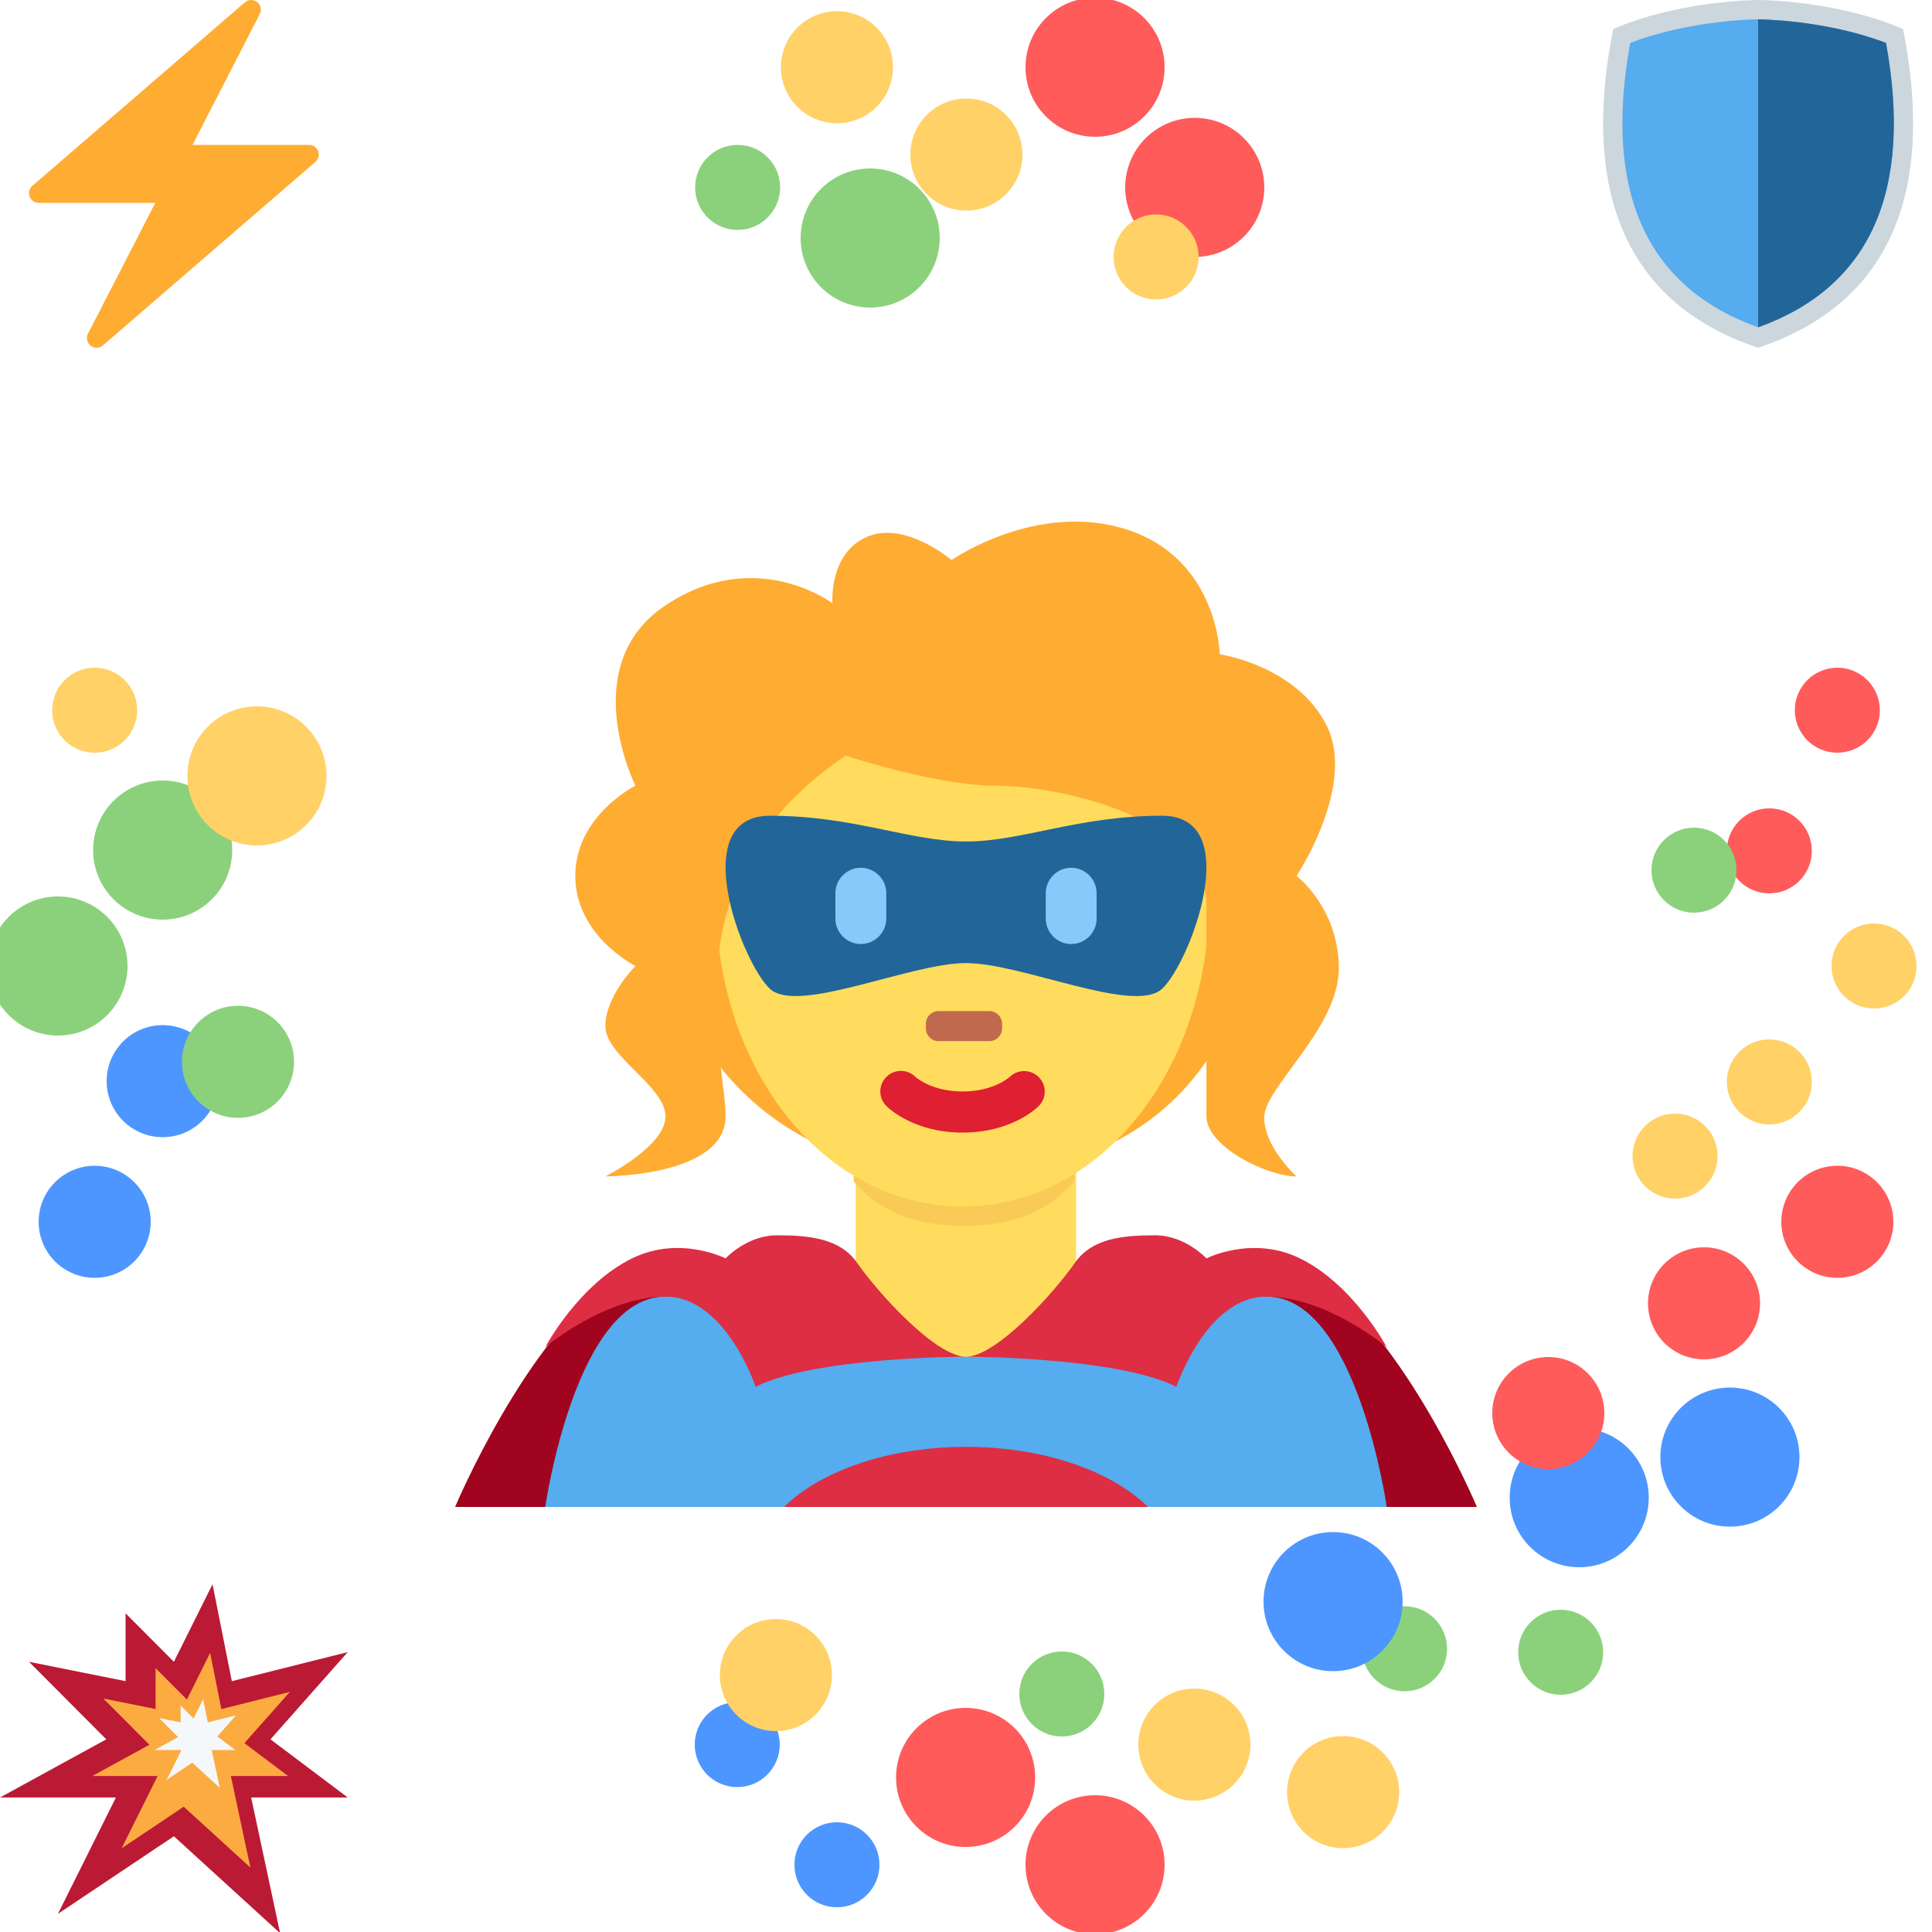
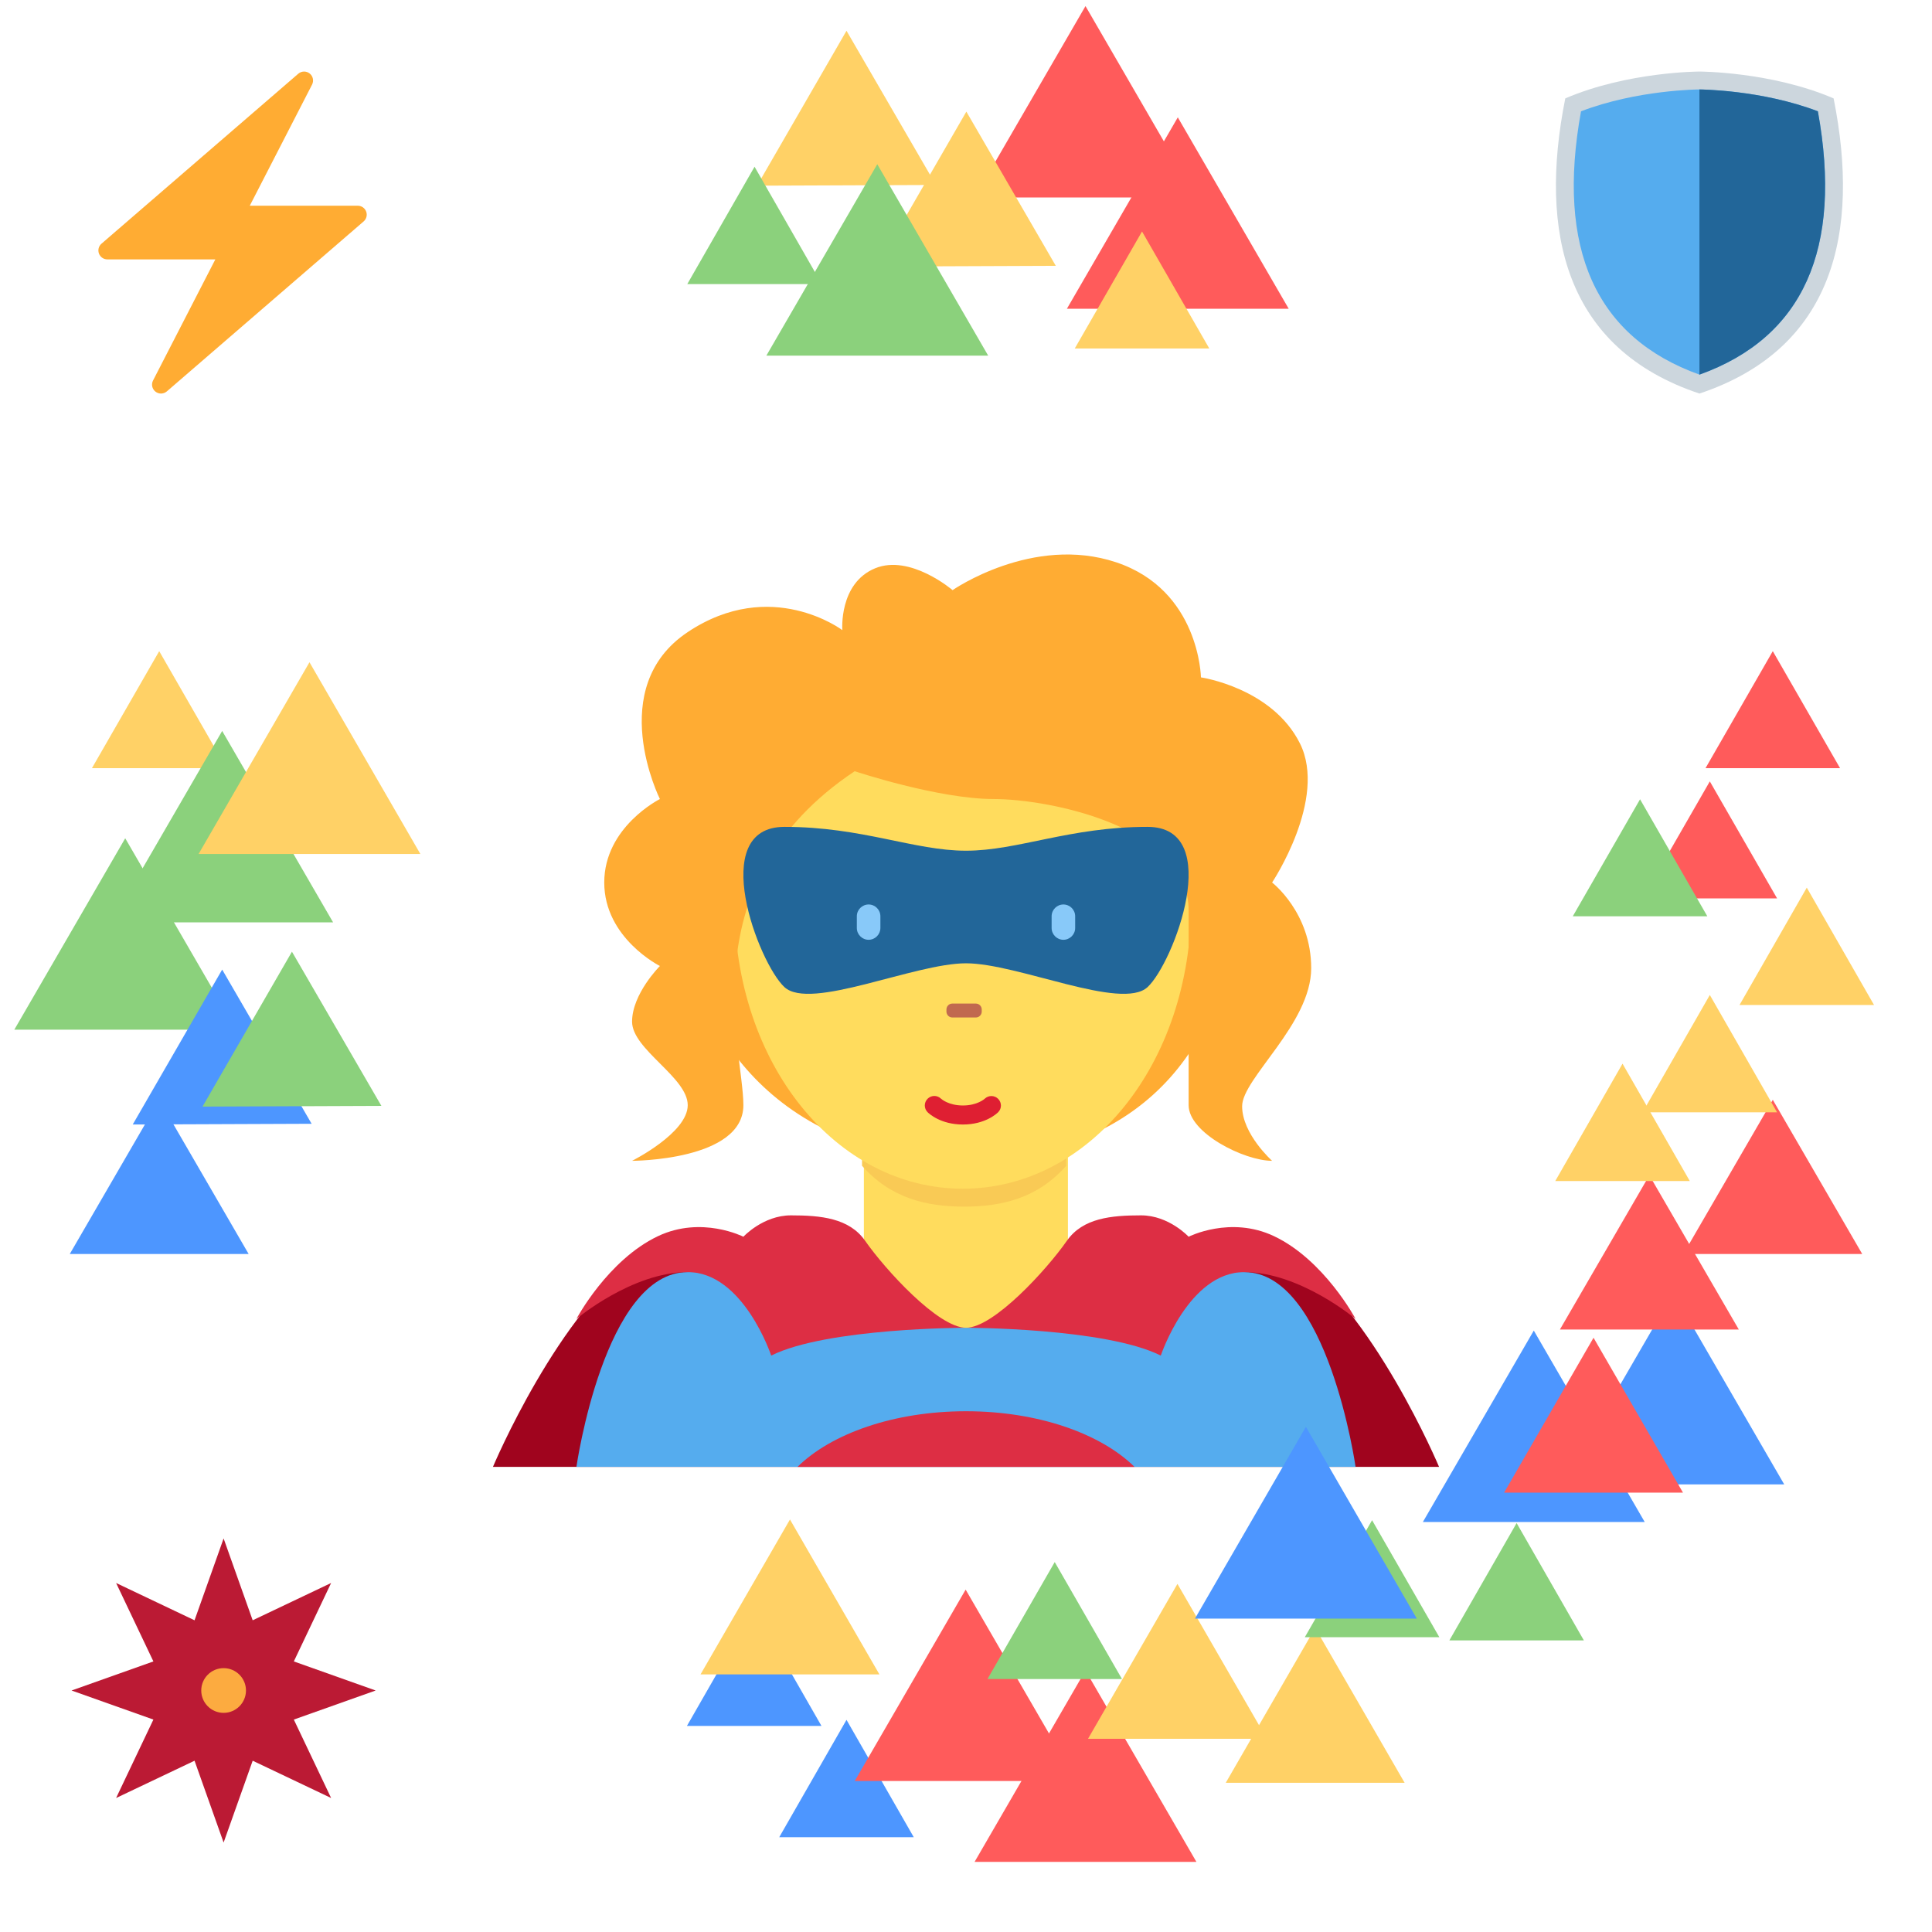
- <svg xmlns="http://www.w3.org/2000/svg" viewBox="0 0 50 50">
+ <svg xmlns="http://www.w3.org/2000/svg" viewBox="-2 -2 54 54">
  <g transform="translate(11,11) scale(0.7777778)">
    <path fill="#FFAC33" d="M8.115 16.988c0 2.848 2.876 7.967 9.795 7.967s9.665-4.837 9.665-9.055c0-1.127-4.043-3.61-9.575-3.61s-9.885 2.625-9.885 4.698z" />
    <path fill="#A0041E" d="M29.627 28.35C26.627 26.351 18 31 18 31s-8.627-4.649-11.627-2.65C3.373 30.35 1 36 1 36h34s-2.373-5.65-5.373-7.65z" />
    <path fill="#55ACEE" d="M28 29H8c-3 0-4 7-4 7h28s-1-7-4-7z" />
    <path fill="#DD2E44" d="M24.056 36c-1.211-1.194-3.466-2-6.056-2s-4.845.806-6.056 2h12.112z" />
    <path fill="#FFDC5D" d="M14.33 30.02c1.466 1.065 3.666.98 3.666.98s2.201.085 3.667-.98v-5.664H14.33v5.664z" />
    <path fill="#DD2E44" d="M14.375 27.875c-.572-.82-1.601-.914-2.667-.914-1 0-1.708.768-1.708.768s-1.5-.764-3.068-.021C5.124 28.565 4 30.683 4 30.683S6 29 8 29s3 3 3 3c2-1 7-1 7-1-1 0-2.906-2.094-3.625-3.125zm14.693-.167c-1.568-.743-3.068.021-3.068.021s-.708-.768-1.708-.768c-1.066 0-2.095.094-2.667.914C20.906 28.906 19 31 18 31c0 0 5 0 7 1 0 0 1-3 3-3s4 1.683 4 1.683-1.124-2.118-2.932-2.975z" />
    <path fill="#F9CA55" d="M14.264 25.179c1.022 1.155 2.29 1.468 3.668 1.468 1.379 0 2.647-.312 3.67-1.468v-2.936h-7.338v2.936z" />
    <path fill="#FFDC5D" d="M9.675 15.718c0 5.833 3.676 10.285 8.211 10.285 4.533 0 8.209-4.452 8.209-10.285 0-5.834-3.676-10.563-8.209-10.563-4.534-.001-8.211 4.729-8.211 10.563" />
    <path fill="#FFAC33" d="M13.556 5.93S11 4 8 6s-1 6-1 6-2 1-2 3 2 3 2 3-1 1-1 2 2 2.001 2 3.001-2 2-2 2 4 0 4-2S8 15 14 11c0 0 3 1 5 1s7 1 7 4v7.001c0 1 2 2 3 2 0 0-1.077-.962-1.077-1.962s2.482-2.962 2.482-4.962S29 15 29 15s2-3 1-5-3.557-2.372-3.557-2.372-.048-3.136-3.048-4.136-5.877 1.001-5.877 1.001-1.524-1.306-2.786-.784c-1.307.541-1.176 2.221-1.176 2.221z" />
    <path fill="#269" d="M24.523 13c-2.796 0-4.66.857-6.523.857S14.272 13 11.477 13c-2.796 0-.932 4.903 0 5.76s4.66-.857 6.523-.857 5.591 1.714 6.523.857 2.796-5.76 0-5.76z" />
-     <path fill="#88C9F9" d="M14.5 17.269c-.465 0-.846-.381-.846-.847v-.845c0-.465.381-.846.846-.846.466 0 .847.381.847.846v.845c-.001.466-.382.847-.847.847m7 0c-.465 0-.846-.381-.846-.847v-.845c0-.465.381-.846.846-.846.465 0 .846.381.846.846v.845c0 .466-.381.847-.846.847" />
-     <path fill="#DF1F32" d="M17.887 23.543c-1.606 0-2.447-.794-2.537-.885-.268-.267-.268-.7 0-.967.266-.265.692-.267.961-.007.035.032.551.491 1.576.491 1.038 0 1.555-.473 1.576-.492.273-.256.703-.248.963.02.26.269.26.691-.004.955-.09.091-.93.885-2.535.885" />
-     <path fill="#C1694F" d="M18.777 20.5h-1.69c-.233 0-.423-.19-.423-.423v-.153c0-.233.189-.424.423-.424h1.69c.233 0 .424.19.424.424v.153c0 .233-.19.423-.424.423" />
+     <g transform="translate(14.5,16.847) scale(0.5) translate(-14.5,-16.847)">
+       <path fill="#88C9F9" d="M14.5 17.269c-.465 0-.846-.381-.846-.847v-.845c0-.465.381-.846.846-.846.466 0 .847.381.847.846v.845c-.001.466-.382.847-.847.847" />
+     </g>
+     <g transform="translate(21.5,16.847) scale(0.5) translate(-21.5,-16.847)">
+       <path fill="#88C9F9" d="M21.5 17.269c-.465 0-.846-.381-.846-.847v-.845c0-.465.381-.846.846-.846.465 0 .846.381.846.846v.845c0 .466-.381.847-.846.847" />
+     </g>
+     <g transform="translate(0,0.4) translate(17.89,23.05) scale(0.5) translate(-17.89,-23.05)">
+       <path fill="#DF1F32" d="M17.887 23.543c-1.606 0-2.447-.794-2.537-.885-.268-.267-.268-.7 0-.967.266-.265.692-.267.961-.007.035.032.551.491 1.576.491 1.038 0 1.555-.473 1.576-.492.273-.256.703-.248.963.02.26.269.26.691-.004.955-.09.091-.93.885-2.535.885" />
+     </g>
+     <g transform="translate(0,-0.4) translate(17.93,20) scale(0.5) translate(-17.93,-20)">
+       <path fill="#C1694F" d="M18.777 20.5h-1.69c-.233 0-.423-.19-.423-.423v-.153c0-.233.189-.424.423-.424h1.69c.233 0 .424.19.424.424v.153c0 .233-.19.423-.424.423" />
+     </g>
  </g>
  <g transform="translate(0,0) scale(0.25)">
    <path fill="#FFAC33" d="M32.938 15.651C32.792 15.26 32.418 15 32 15H19.925L26.89 1.458c.219-.426.106-.947-.271-1.243C26.437.071 26.218 0 26 0c-.233 0-.466.082-.653.243L18 6.588 3.347 19.243c-.316.273-.43.714-.284 1.105S3.582 21 4 21h12.075L9.11 34.542c-.219.426-.106.947.271 1.243.182.144.401.215.619.215.233 0 .466-.082.653-.243L18 29.412l14.653-12.655c.317-.273.43-.714.285-1.106z" />
  </g>
  <g transform="translate(41,0) scale(0.25)">
    <path fill="#CCD6DD" d="M33 3c-7-3-15-3-15-3S10 0 3 3C0 18 3 31 18 36c15-5 18-18 15-33z" />
    <path fill="#55ACEE" d="M18 33.884C6.412 29.729 1.961 19.831 4.76 4.444 11.063 2.029 17.928 2 18 2c.071 0 6.958.04 13.24 2.444 2.799 15.387-1.652 25.285-13.24 29.44z" />
    <path fill="#269" d="M31.24 4.444C24.958 2.04 18.071 2 18 2v31.884c11.588-4.155 16.039-14.053 13.24-29.44z" />
  </g>
  <g transform="translate(0,41) scale(0.25)">
-     <path fill="#BB1A34" d="M22 0l-4 8.028-5-5.018v7.024L3 8.028l8 8.028-11 6.02h12L6 34.118l12-8.028 11 10.035-3-14.049h10l-8-6.021 8-9.031-12 3.01L22 0z" />
-     <path fill="#FCAB40" d="M22.914 12.924l1.86-.467L30 11.146l-3.381 3.816-1.319 1.49 1.59 1.195 2.925 2.202h-5.918l.473 2.218 1.551 7.26-5.845-5.332-1.056-.964-1.188.795-5.24 3.506 2.406-4.828 1.322-2.655H9.564l3.759-2.059 2.145-1.172-1.727-1.735-3.044-3.053 3.221.646 2.186.439V8.686l1.45 1.455 1.794 1.799 1.133-2.276 1.273-2.556" />
-     <path fill="#F5F8FA" d="M21.512 14.301l.767-.193 2.158-.541-1.396 1.576-.545.615.656.493 1.208.909h-2.443l.195.916.641 2.997-2.413-2.201-.437-.398-.49.328-2.163 1.448.993-1.994.546-1.096H16l1.553-.85.885-.484-.713-.716-1.257-1.261 1.329.267.903.181v-1.745l.599.6.74.743.468-.939.525-1.056" />
+     <polygon points="17.00,0.00 20.25,9.15 29.02,4.98 24.85,13.75 34.00,17.00 24.85,20.25 29.02,29.02 20.25,24.85 17.00,34.00 13.75,24.85 4.98,29.02 9.15,20.25 0.00,17.00 9.15,13.75 4.98,4.98 13.75,9.15" fill="#BB1A34" />
+     <circle cx="17" cy="17" r="2.5" fill="#FCAB40" />
  </g>
-   <circle cx="48.50" cy="25.00" r="1.10" fill="#FFD166" />
-   <circle cx="47.55" cy="31.62" r="1.45" fill="#FF5B5B" />
-   <circle cx="44.77" cy="37.71" r="1.80" fill="#4D96FF" />
-   <circle cx="40.39" cy="42.76" r="1.10" fill="#8BD17C" />
-   <circle cx="34.76" cy="46.38" r="1.45" fill="#FFD166" />
-   <circle cx="28.34" cy="48.26" r="1.80" fill="#FF5B5B" />
-   <circle cx="21.66" cy="48.26" r="1.10" fill="#4D96FF" />
-   <circle cx="2.45" cy="31.62" r="1.45" fill="#4D96FF" />
-   <circle cx="1.50" cy="25.00" r="1.80" fill="#8BD17C" />
-   <circle cx="2.45" cy="18.38" r="1.10" fill="#FFD166" />
-   <circle cx="21.66" cy="1.74" r="1.45" fill="#FFD166" />
-   <circle cx="28.34" cy="1.74" r="1.80" fill="#FF5B5B" />
-   <circle cx="47.55" cy="18.38" r="1.10" fill="#FF5B5B" />
-   <circle cx="45.79" cy="28.00" r="1.10" fill="#FFD166" />
-   <circle cx="44.10" cy="33.73" r="1.45" fill="#FF5B5B" />
-   <circle cx="40.87" cy="38.76" r="1.80" fill="#4D96FF" />
-   <circle cx="36.35" cy="42.67" r="1.10" fill="#8BD17C" />
-   <circle cx="30.91" cy="45.15" r="1.45" fill="#FFD166" />
-   <circle cx="24.99" cy="46.00" r="1.80" fill="#FF5B5B" />
-   <circle cx="19.08" cy="45.15" r="1.10" fill="#4D96FF" />
-   <circle cx="4.21" cy="27.98" r="1.45" fill="#4D96FF" />
-   <circle cx="4.21" cy="22.00" r="1.80" fill="#8BD17C" />
-   <circle cx="19.09" cy="4.85" r="1.10" fill="#8BD17C" />
-   <circle cx="25.01" cy="4.00" r="1.45" fill="#FFD166" />
-   <circle cx="30.92" cy="4.85" r="1.80" fill="#FF5B5B" />
-   <circle cx="45.79" cy="22.02" r="1.10" fill="#FF5B5B" />
-   <circle cx="43.35" cy="29.92" r="1.10" fill="#FFD166" />
-   <circle cx="40.07" cy="36.57" r="1.45" fill="#FF5B5B" />
-   <circle cx="34.50" cy="41.45" r="1.80" fill="#4D96FF" />
-   <circle cx="27.48" cy="43.84" r="1.10" fill="#8BD17C" />
-   <circle cx="20.08" cy="43.35" r="1.45" fill="#FFD166" />
-   <circle cx="6.16" cy="27.48" r="1.45" fill="#8BD17C" />
-   <circle cx="6.65" cy="20.08" r="1.80" fill="#FFD166" />
-   <circle cx="22.52" cy="6.16" r="1.80" fill="#8BD17C" />
-   <circle cx="29.92" cy="6.65" r="1.10" fill="#FFD166" />
-   <circle cx="43.84" cy="22.52" r="1.10" fill="#8BD17C" />
+   <polygon points="48.50,22.81 50.38,26.09 46.62,26.09" fill="#FFD166" />
+   <polygon points="47.55,28.74 50.05,33.05 45.05,33.05" fill="#FF5B5B" />
+   <polygon points="44.77,34.14 47.87,39.49 41.67,39.49" fill="#4D96FF" />
+   <polygon points="40.39,40.57 42.27,43.85 38.51,43.85" fill="#8BD17C" />
+   <polygon points="34.76,43.50 37.26,47.83 32.26,47.83" fill="#FFD166" />
+   <polygon points="28.34,44.69 31.44,50.04 25.24,50.04" fill="#FF5B5B" />
+   <polygon points="21.66,46.07 23.54,49.35 19.78,49.35" fill="#4D96FF" />
+   <polygon points="2.45,28.74 4.95,33.05 -0.05,33.05" fill="#4D96FF" />
+   <polygon points="1.50,21.43 4.60,26.78 -1.60,26.78" fill="#8BD17C" />
+   <polygon points="2.45,16.20 4.33,19.47 0.57,19.47" fill="#FFD166" />
+   <polygon points="21.66,-1.14 24.16,3.17 19.16,3.19" fill="#FFD166" />
+   <polygon points="28.34,-1.83 31.44,3.52 25.24,3.52" fill="#FF5B5B" />
+   <polygon points="47.55,16.20 49.43,19.47 45.67,19.47" fill="#FF5B5B" />
+   <polygon points="45.79,25.81 47.67,29.09 43.91,29.09" fill="#FFD166" />
+   <polygon points="44.10,30.85 46.60,35.16 41.60,35.16" fill="#FF5B5B" />
+   <polygon points="40.87,35.19 43.97,40.54 37.77,40.54" fill="#4D96FF" />
+   <polygon points="36.35,40.49 38.23,43.76 34.47,43.76" fill="#8BD17C" />
+   <polygon points="30.91,42.27 33.41,46.60 28.41,46.60" fill="#FFD166" />
+   <polygon points="24.99,42.43 28.09,47.78 21.89,47.78" fill="#FF5B5B" />
+   <polygon points="19.08,42.96 20.96,46.24 17.20,46.24" fill="#4D96FF" />
+   <polygon points="4.21,25.10 6.71,29.41 1.71,29.43" fill="#4D96FF" />
+   <polygon points="4.21,18.43 7.31,23.78 1.11,23.78" fill="#8BD17C" />
+   <polygon points="19.09,2.66 20.97,5.94 17.21,5.94" fill="#8BD17C" />
+   <polygon points="25.01,1.12 27.51,5.43 22.51,5.45" fill="#FFD166" />
+   <polygon points="30.92,1.28 34.02,6.63 27.82,6.63" fill="#FF5B5B" />
+   <polygon points="45.79,19.84 47.67,23.11 43.91,23.11" fill="#FF5B5B" />
+   <polygon points="43.35,27.73 45.23,31.01 41.47,31.01" fill="#FFD166" />
+   <polygon points="42.54,35.39 45.04,39.72 40.04,39.72" fill="#FF5B5B" />
+   <polygon points="34.50,37.88 37.60,43.24 31.40,43.24" fill="#4D96FF" />
+   <polygon points="27.48,41.66 29.36,44.93 25.60,44.93" fill="#8BD17C" />
+   <polygon points="20.08,40.47 22.58,44.80 17.58,44.80" fill="#FFD166" />
+   <polygon points="6.16,24.60 8.66,28.91 3.66,28.93" fill="#8BD17C" />
+   <polygon points="6.65,16.51 9.75,21.87 3.55,21.87" fill="#FFD166" />
+   <polygon points="22.52,2.59 25.62,7.94 19.42,7.94" fill="#8BD17C" />
+   <polygon points="29.92,4.47 31.80,7.74 28.04,7.74" fill="#FFD166" />
+   <polygon points="43.84,20.34 45.72,23.61 41.96,23.61" fill="#8BD17C" />
</svg>
